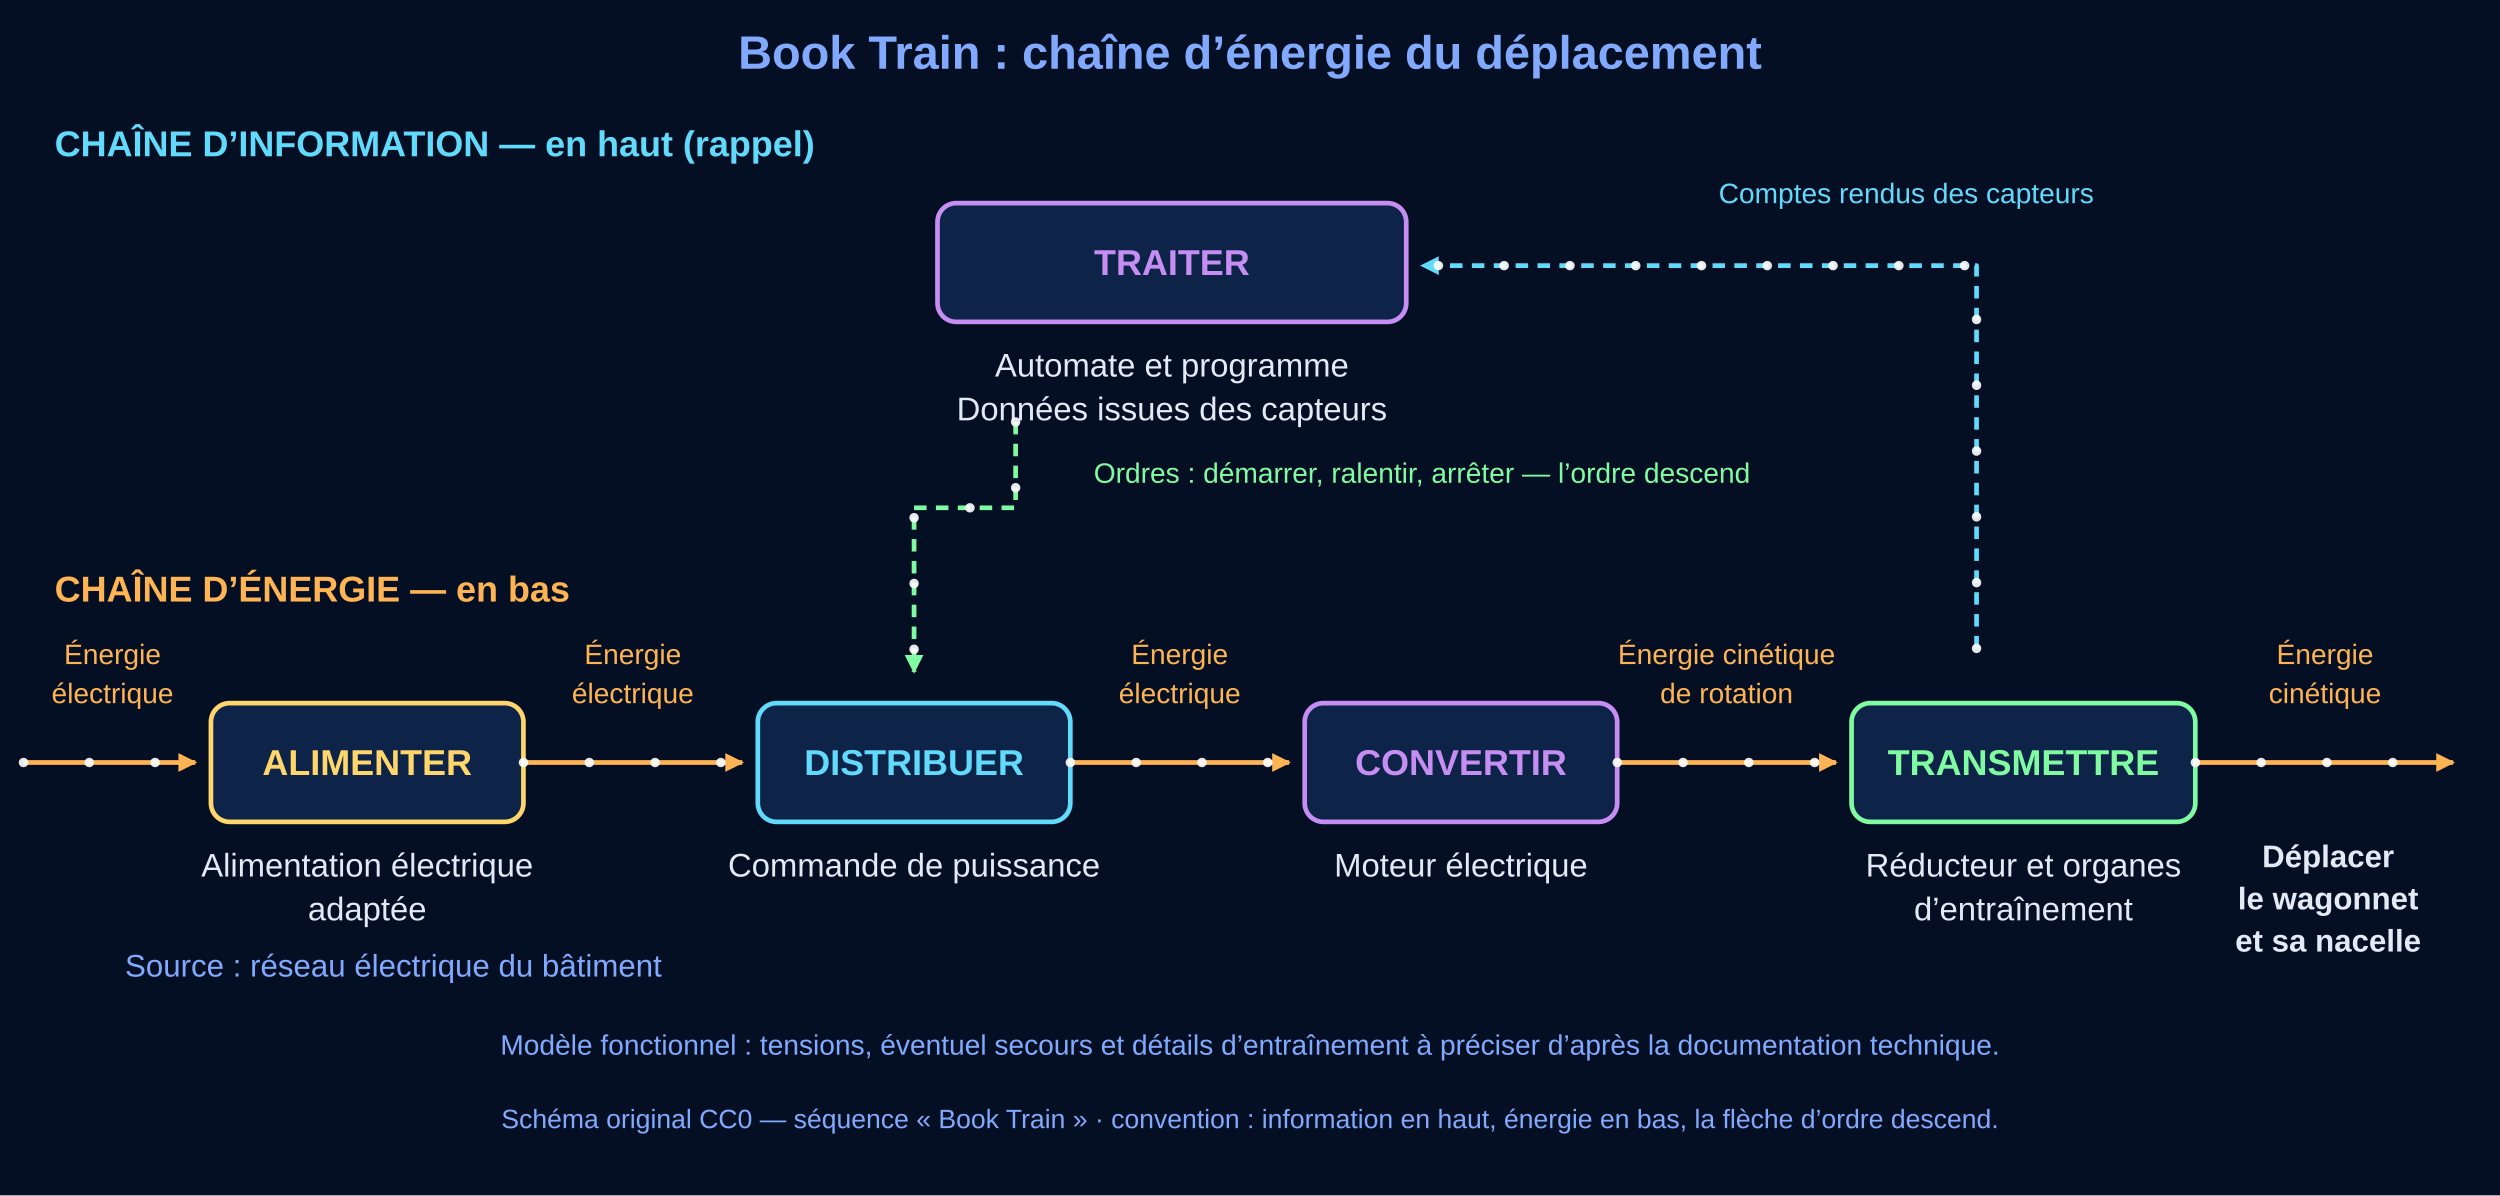
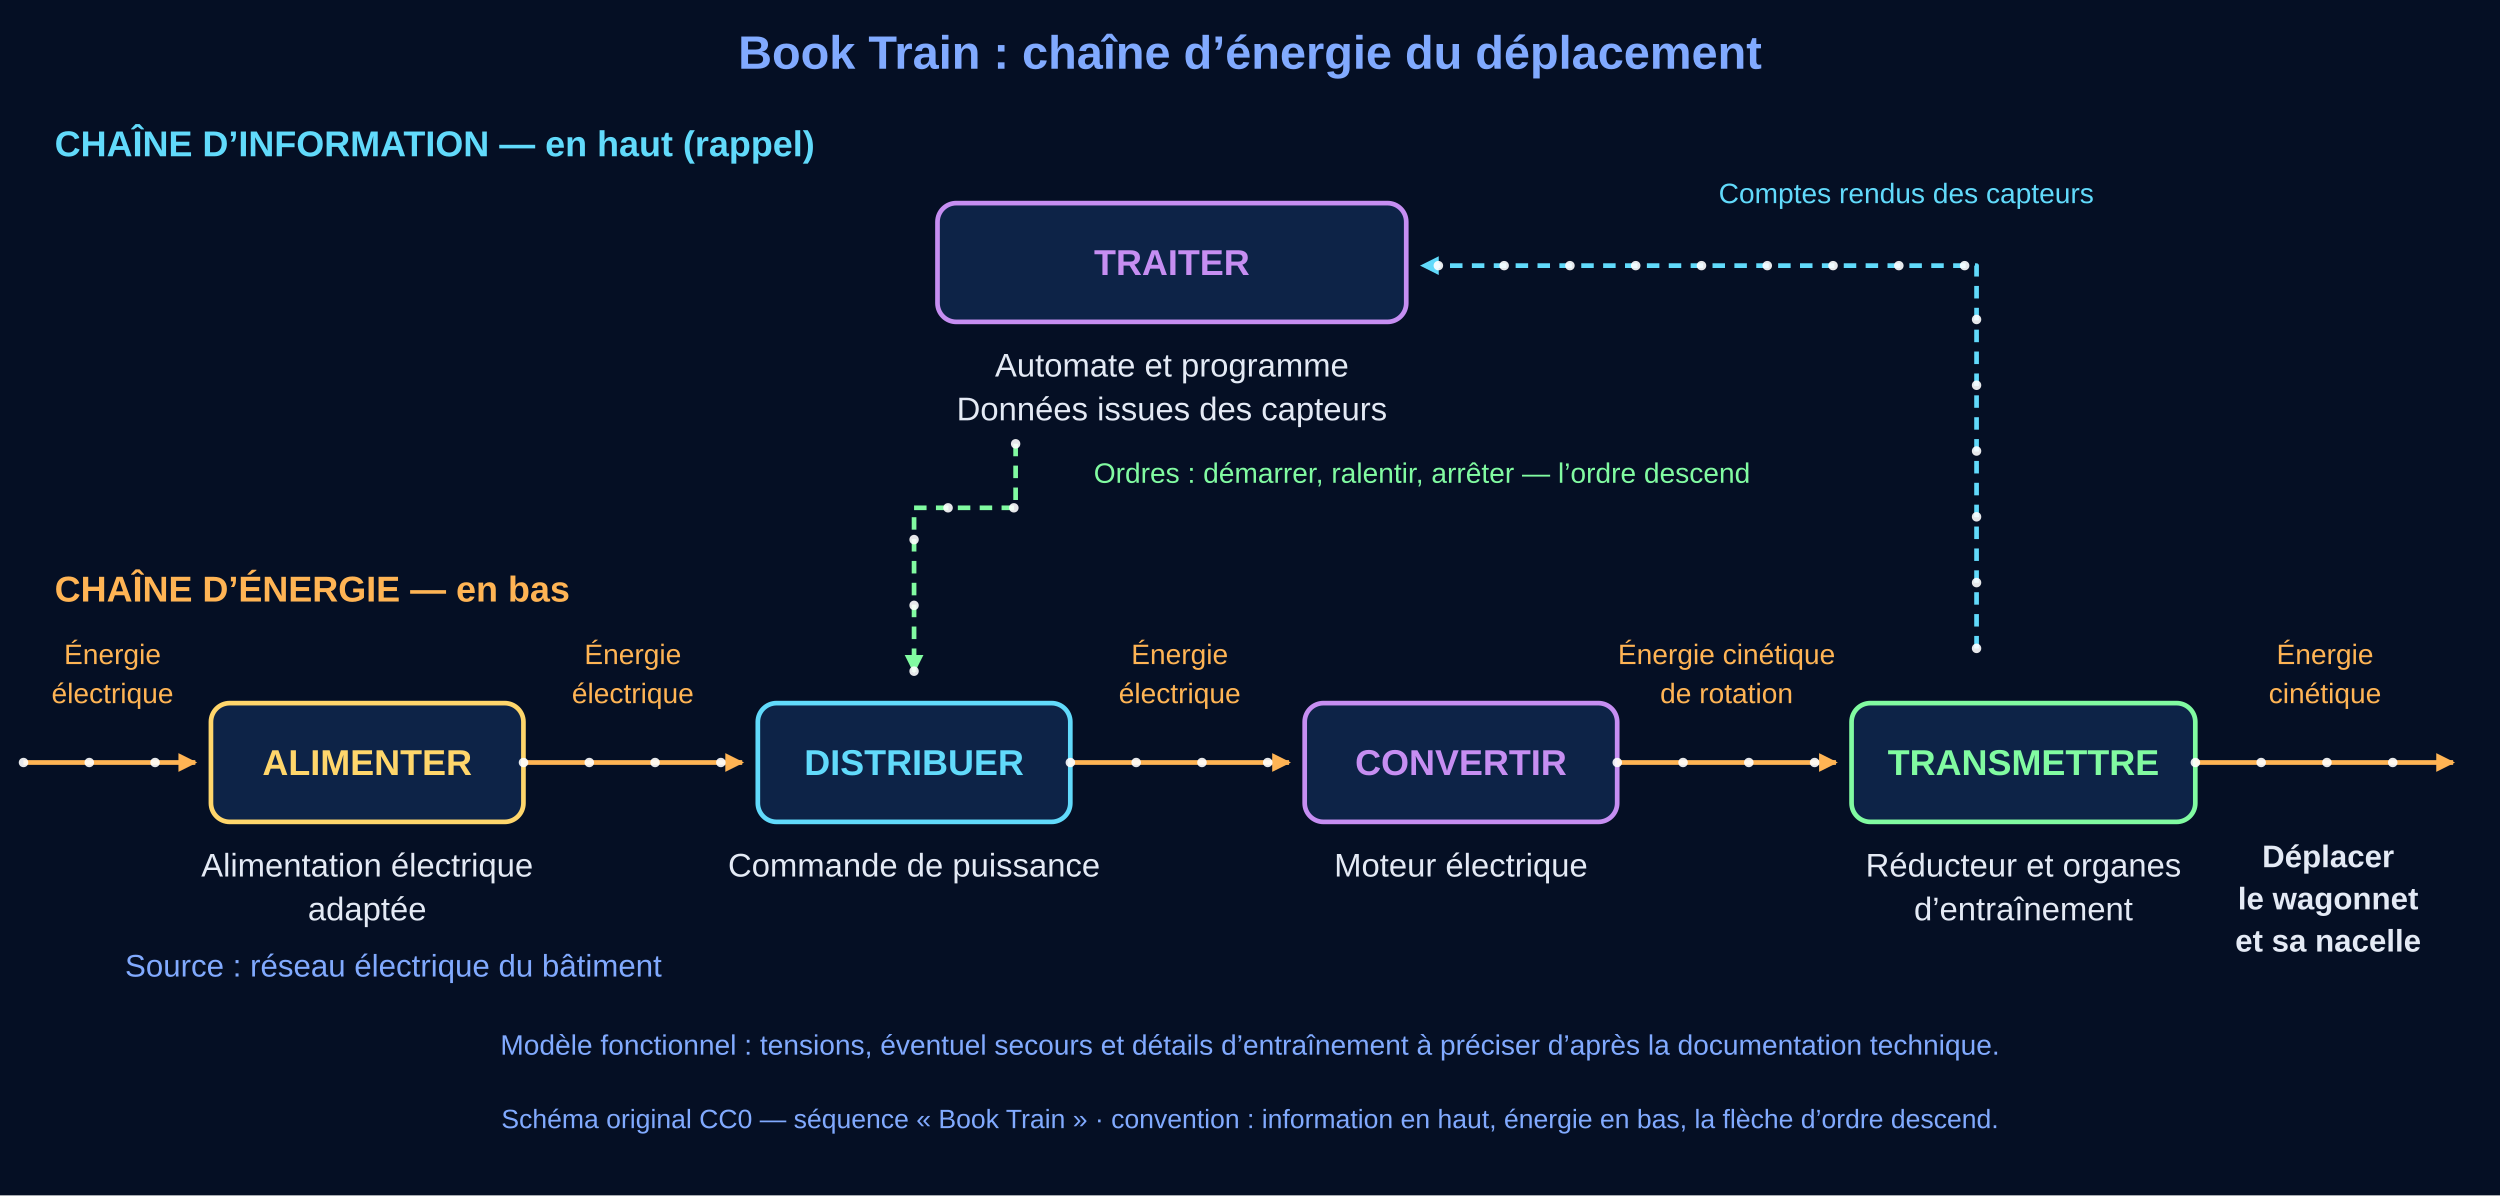
- <svg xmlns="http://www.w3.org/2000/svg" width="1600" height="765" style="width:100%;height:auto" viewBox="0 0 1600 765" role="img" aria-labelledby="t d" font-family="Segoe UI, Arial, sans-serif" content="&lt;mxfile host=&quot;app.diagrams.net&quot; type=&quot;device&quot;&gt;&lt;diagram id=&quot;chaine&quot; name=&quot;Book Train : chaîne d’énergie du déplacement&quot;&gt;&lt;mxGraphModel page=&quot;1&quot; pageWidth=&quot;1600&quot; pageHeight=&quot;765&quot; background=&quot;#050f24&quot; adaptiveColors=&quot;auto&quot;&gt;&lt;root&gt;&lt;mxCell id=&quot;0&quot; /&gt;&lt;mxCell id=&quot;1&quot; parent=&quot;0&quot; /&gt;&lt;mxCell id=&quot;2&quot; value=&quot;Book Train : chaîne d’énergie du déplacement&quot; style=&quot;text;html=0;whiteSpace=wrap;align=center;verticalAlign=middle;fontFamily=Arial;fontColor=#81aaff;fontSize=30;fontStyle=1;&quot; vertex=&quot;1&quot; parent=&quot;1&quot;&gt;&lt;mxGeometry x=&quot;411.2&quot; y=&quot;14&quot; width=&quot;777.6&quot; height=&quot;37&quot; as=&quot;geometry&quot; /&gt;&lt;/mxCell&gt;&lt;mxCell id=&quot;3&quot; value=&quot;CHAÎNE D’INFORMATION — en haut (rappel)&quot; style=&quot;text;html=0;whiteSpace=wrap;align=left;verticalAlign=middle;fontFamily=Arial;fontColor=#61dafb;fontSize=23;fontStyle=1;&quot; vertex=&quot;1&quot; parent=&quot;1&quot;&gt;&lt;mxGeometry x=&quot;35&quot; y=&quot;77&quot; width=&quot;532.26&quot; height=&quot;30&quot; as=&quot;geometry&quot; /&gt;&lt;/mxCell&gt;&lt;mxCell id=&quot;5&quot; value=&quot;TRAITER&quot; style=&quot;rounded=1;arcSize=16;html=0;whiteSpace=wrap;fillColor=#0d2347;strokeColor=#c68ef2;strokeWidth=3;fontColor=#c68ef2;fontSize=23;fontStyle=1;fontFamily=Arial;&quot; vertex=&quot;1&quot; parent=&quot;1&quot;&gt;&lt;mxGeometry x=&quot;600&quot; y=&quot;130&quot; width=&quot;300&quot; height=&quot;76&quot; as=&quot;geometry&quot; /&gt;&lt;/mxCell&gt;&lt;mxCell id=&quot;6&quot; value=&quot;Automate et programme&amp;#10;Données issues des capteurs&quot; style=&quot;text;html=0;whiteSpace=wrap;align=center;verticalAlign=middle;fontFamily=Arial;fontColor=#e4eaf5;fontSize=21;fontStyle=0;&quot; vertex=&quot;1&quot; parent=&quot;1&quot;&gt;&lt;mxGeometry x=&quot;579.57&quot; y=&quot;220&quot; width=&quot;340.86&quot; height=&quot;56&quot; as=&quot;geometry&quot; /&gt;&lt;/mxCell&gt;&lt;mxCell id=&quot;7&quot; style=&quot;edgeStyle=none;html=0;strokeColor=#81fba1;strokeWidth=3;endArrow=block;endFill=1;startArrow=none;dashed=1;flowAnimation=1;&quot; edge=&quot;1&quot; parent=&quot;1&quot;&gt;&lt;mxGeometry relative=&quot;1&quot; as=&quot;geometry&quot;&gt;&lt;mxPoint x=&quot;650&quot; y=&quot;270&quot; as=&quot;sourcePoint&quot; /&gt;&lt;mxPoint x=&quot;585&quot; y=&quot;430&quot; as=&quot;targetPoint&quot; /&gt;&lt;Array as=&quot;points&quot;&gt;&lt;mxPoint x=&quot;650&quot; y=&quot;325&quot; /&gt;&lt;mxPoint x=&quot;585&quot; y=&quot;325&quot; /&gt;&lt;/Array&gt;&lt;/mxGeometry&gt;&lt;/mxCell&gt;&lt;mxCell id=&quot;8&quot; value=&quot;Ordres : démarrer, ralentir, arrêter — l’ordre descend&quot; style=&quot;text;html=0;whiteSpace=wrap;align=left;verticalAlign=middle;fontFamily=Arial;fontColor=#81fba1;fontSize=18;fontStyle=0;&quot; vertex=&quot;1&quot; parent=&quot;1&quot;&gt;&lt;mxGeometry x=&quot;700&quot; y=&quot;291&quot; width=&quot;575.76&quot; height=&quot;25&quot; as=&quot;geometry&quot; /&gt;&lt;/mxCell&gt;&lt;mxCell id=&quot;9&quot; style=&quot;edgeStyle=none;html=0;strokeColor=#61dafb;strokeWidth=3;endArrow=block;endFill=1;startArrow=none;dashed=1;flowAnimation=1;&quot; edge=&quot;1&quot; parent=&quot;1&quot;&gt;&lt;mxGeometry relative=&quot;1&quot; as=&quot;geometry&quot;&gt;&lt;mxPoint x=&quot;1265&quot; y=&quot;415&quot; as=&quot;sourcePoint&quot; /&gt;&lt;mxPoint x=&quot;910&quot; y=&quot;170&quot; as=&quot;targetPoint&quot; /&gt;&lt;Array as=&quot;points&quot;&gt;&lt;mxPoint x=&quot;1265&quot; y=&quot;170&quot; /&gt;&lt;/Array&gt;&lt;/mxGeometry&gt;&lt;/mxCell&gt;&lt;mxCell id=&quot;10&quot; value=&quot;Comptes rendus des capteurs&quot; style=&quot;text;html=0;whiteSpace=wrap;align=center;verticalAlign=middle;fontFamily=Arial;fontColor=#61dafb;fontSize=18;fontStyle=0;&quot; vertex=&quot;1&quot; parent=&quot;1&quot;&gt;&lt;mxGeometry x=&quot;1073.06&quot; y=&quot;112&quot; width=&quot;293.88&quot; height=&quot;25&quot; as=&quot;geometry&quot; /&gt;&lt;/mxCell&gt;&lt;mxCell id=&quot;11&quot; value=&quot;CHAÎNE D’ÉNERGIE — en bas&quot; style=&quot;text;html=0;whiteSpace=wrap;align=left;verticalAlign=middle;fontFamily=Arial;fontColor=#ffb454;fontSize=23;fontStyle=1;&quot; vertex=&quot;1&quot; parent=&quot;1&quot;&gt;&lt;mxGeometry x=&quot;35&quot; y=&quot;362&quot; width=&quot;345.5&quot; height=&quot;30&quot; as=&quot;geometry&quot; /&gt;&lt;/mxCell&gt;&lt;mxCell id=&quot;13&quot; value=&quot;ALIMENTER&quot; style=&quot;rounded=1;arcSize=16;html=0;whiteSpace=wrap;fillColor=#0d2347;strokeColor=#ffd66b;strokeWidth=3;fontColor=#ffd66b;fontSize=23;fontStyle=1;fontFamily=Arial;&quot; vertex=&quot;1&quot; parent=&quot;1&quot;&gt;&lt;mxGeometry x=&quot;135&quot; y=&quot;450&quot; width=&quot;200&quot; height=&quot;76&quot; as=&quot;geometry&quot; /&gt;&lt;/mxCell&gt;&lt;mxCell id=&quot;14&quot; value=&quot;Alimentation électrique&amp;#10;adaptée&quot; style=&quot;text;html=0;whiteSpace=wrap;align=center;verticalAlign=middle;fontFamily=Arial;fontColor=#e4eaf5;fontSize=21;fontStyle=0;&quot; vertex=&quot;1&quot; parent=&quot;1&quot;&gt;&lt;mxGeometry x=&quot;88.93&quot; y=&quot;540&quot; width=&quot;292.14&quot; height=&quot;56&quot; as=&quot;geometry&quot; /&gt;&lt;/mxCell&gt;&lt;mxCell id=&quot;16&quot; value=&quot;DISTRIBUER&quot; style=&quot;rounded=1;arcSize=16;html=0;whiteSpace=wrap;fillColor=#0d2347;strokeColor=#61dafb;strokeWidth=3;fontColor=#61dafb;fontSize=23;fontStyle=1;fontFamily=Arial;&quot; vertex=&quot;1&quot; parent=&quot;1&quot;&gt;&lt;mxGeometry x=&quot;485&quot; y=&quot;450&quot; width=&quot;200&quot; height=&quot;76&quot; as=&quot;geometry&quot; /&gt;&lt;/mxCell&gt;&lt;mxCell id=&quot;17&quot; value=&quot;Commande de puissance&quot; style=&quot;text;html=0;whiteSpace=wrap;align=center;verticalAlign=middle;fontFamily=Arial;fontColor=#e4eaf5;fontSize=21;fontStyle=0;&quot; vertex=&quot;1&quot; parent=&quot;1&quot;&gt;&lt;mxGeometry x=&quot;451.11&quot; y=&quot;540&quot; width=&quot;267.78&quot; height=&quot;28&quot; as=&quot;geometry&quot; /&gt;&lt;/mxCell&gt;&lt;mxCell id=&quot;19&quot; value=&quot;CONVERTIR&quot; style=&quot;rounded=1;arcSize=16;html=0;whiteSpace=wrap;fillColor=#0d2347;strokeColor=#c68ef2;strokeWidth=3;fontColor=#c68ef2;fontSize=23;fontStyle=1;fontFamily=Arial;&quot; vertex=&quot;1&quot; parent=&quot;1&quot;&gt;&lt;mxGeometry x=&quot;835&quot; y=&quot;450&quot; width=&quot;200&quot; height=&quot;76&quot; as=&quot;geometry&quot; /&gt;&lt;/mxCell&gt;&lt;mxCell id=&quot;20&quot; value=&quot;Moteur électrique&quot; style=&quot;text;html=0;whiteSpace=wrap;align=center;verticalAlign=middle;fontFamily=Arial;fontColor=#e4eaf5;fontSize=21;fontStyle=0;&quot; vertex=&quot;1&quot; parent=&quot;1&quot;&gt;&lt;mxGeometry x=&quot;825.47&quot; y=&quot;540&quot; width=&quot;219.06&quot; height=&quot;28&quot; as=&quot;geometry&quot; /&gt;&lt;/mxCell&gt;&lt;mxCell id=&quot;22&quot; value=&quot;TRANSMETTRE&quot; style=&quot;rounded=1;arcSize=16;html=0;whiteSpace=wrap;fillColor=#0d2347;strokeColor=#81fba1;strokeWidth=3;fontColor=#81fba1;fontSize=23;fontStyle=1;fontFamily=Arial;&quot; vertex=&quot;1&quot; parent=&quot;1&quot;&gt;&lt;mxGeometry x=&quot;1185&quot; y=&quot;450&quot; width=&quot;220&quot; height=&quot;76&quot; as=&quot;geometry&quot; /&gt;&lt;/mxCell&gt;&lt;mxCell id=&quot;23&quot; value=&quot;Réducteur et organes&amp;#10;d’entraînement&quot; style=&quot;text;html=0;whiteSpace=wrap;align=center;verticalAlign=middle;fontFamily=Arial;fontColor=#e4eaf5;fontSize=21;fontStyle=0;&quot; vertex=&quot;1&quot; parent=&quot;1&quot;&gt;&lt;mxGeometry x=&quot;1167.2&quot; y=&quot;540&quot; width=&quot;255.6&quot; height=&quot;56&quot; as=&quot;geometry&quot; /&gt;&lt;/mxCell&gt;&lt;mxCell id=&quot;24&quot; value=&quot;Source : réseau électrique du bâtiment&quot; style=&quot;text;html=0;whiteSpace=wrap;align=left;verticalAlign=middle;fontFamily=Arial;fontColor=#81aaff;fontSize=20;fontStyle=0;&quot; vertex=&quot;1&quot; parent=&quot;1&quot;&gt;&lt;mxGeometry x=&quot;80&quot; y=&quot;605&quot; width=&quot;452.8&quot; height=&quot;27&quot; as=&quot;geometry&quot; /&gt;&lt;/mxCell&gt;&lt;mxCell id=&quot;25&quot; style=&quot;edgeStyle=none;html=0;strokeColor=#ffb454;strokeWidth=3;endArrow=block;endFill=1;startArrow=none;dashed=0;flowAnimation=1;&quot; edge=&quot;1&quot; parent=&quot;1&quot;&gt;&lt;mxGeometry relative=&quot;1&quot; as=&quot;geometry&quot;&gt;&lt;mxPoint x=&quot;15&quot; y=&quot;488&quot; as=&quot;sourcePoint&quot; /&gt;&lt;mxPoint x=&quot;125&quot; y=&quot;488&quot; as=&quot;targetPoint&quot; /&gt;&lt;Array as=&quot;points&quot; /&gt;&lt;/mxGeometry&gt;&lt;/mxCell&gt;&lt;mxCell id=&quot;26&quot; value=&quot;Énergie&amp;#10;électrique&quot; style=&quot;text;html=0;whiteSpace=wrap;align=center;verticalAlign=middle;fontFamily=Arial;fontColor=#ffb454;fontSize=18;fontStyle=0;&quot; vertex=&quot;1&quot; parent=&quot;1&quot;&gt;&lt;mxGeometry x=&quot;13.8&quot; y=&quot;407&quot; width=&quot;116.4&quot; height=&quot;50&quot; as=&quot;geometry&quot; /&gt;&lt;/mxCell&gt;&lt;mxCell id=&quot;27&quot; style=&quot;edgeStyle=none;html=0;strokeColor=#ffb454;strokeWidth=3;endArrow=block;endFill=1;startArrow=none;dashed=0;flowAnimation=1;&quot; edge=&quot;1&quot; parent=&quot;1&quot;&gt;&lt;mxGeometry relative=&quot;1&quot; as=&quot;geometry&quot;&gt;&lt;mxPoint x=&quot;335&quot; y=&quot;488&quot; as=&quot;sourcePoint&quot; /&gt;&lt;mxPoint x=&quot;475&quot; y=&quot;488&quot; as=&quot;targetPoint&quot; /&gt;&lt;Array as=&quot;points&quot; /&gt;&lt;/mxGeometry&gt;&lt;/mxCell&gt;&lt;mxCell id=&quot;28&quot; value=&quot;Énergie&amp;#10;électrique&quot; style=&quot;text;html=0;whiteSpace=wrap;align=center;verticalAlign=middle;fontFamily=Arial;fontColor=#ffb454;fontSize=18;fontStyle=0;&quot; vertex=&quot;1&quot; parent=&quot;1&quot;&gt;&lt;mxGeometry x=&quot;346.8&quot; y=&quot;407&quot; width=&quot;116.4&quot; height=&quot;50&quot; as=&quot;geometry&quot; /&gt;&lt;/mxCell&gt;&lt;mxCell id=&quot;29&quot; style=&quot;edgeStyle=none;html=0;strokeColor=#ffb454;strokeWidth=3;endArrow=block;endFill=1;startArrow=none;dashed=0;flowAnimation=1;&quot; edge=&quot;1&quot; parent=&quot;1&quot;&gt;&lt;mxGeometry relative=&quot;1&quot; as=&quot;geometry&quot;&gt;&lt;mxPoint x=&quot;685&quot; y=&quot;488&quot; as=&quot;sourcePoint&quot; /&gt;&lt;mxPoint x=&quot;825&quot; y=&quot;488&quot; as=&quot;targetPoint&quot; /&gt;&lt;Array as=&quot;points&quot; /&gt;&lt;/mxGeometry&gt;&lt;/mxCell&gt;&lt;mxCell id=&quot;30&quot; value=&quot;Énergie&amp;#10;électrique&quot; style=&quot;text;html=0;whiteSpace=wrap;align=center;verticalAlign=middle;fontFamily=Arial;fontColor=#ffb454;fontSize=18;fontStyle=0;&quot; vertex=&quot;1&quot; parent=&quot;1&quot;&gt;&lt;mxGeometry x=&quot;696.8&quot; y=&quot;407&quot; width=&quot;116.4&quot; height=&quot;50&quot; as=&quot;geometry&quot; /&gt;&lt;/mxCell&gt;&lt;mxCell id=&quot;31&quot; style=&quot;edgeStyle=none;html=0;strokeColor=#ffb454;strokeWidth=3;endArrow=block;endFill=1;startArrow=none;dashed=0;flowAnimation=1;&quot; edge=&quot;1&quot; parent=&quot;1&quot;&gt;&lt;mxGeometry relative=&quot;1&quot; as=&quot;geometry&quot;&gt;&lt;mxPoint x=&quot;1035&quot; y=&quot;488&quot; as=&quot;sourcePoint&quot; /&gt;&lt;mxPoint x=&quot;1175&quot; y=&quot;488&quot; as=&quot;targetPoint&quot; /&gt;&lt;Array as=&quot;points&quot; /&gt;&lt;/mxGeometry&gt;&lt;/mxCell&gt;&lt;mxCell id=&quot;32&quot; value=&quot;Énergie cinétique&amp;#10;de rotation&quot; style=&quot;text;html=0;whiteSpace=wrap;align=center;verticalAlign=middle;fontFamily=Arial;fontColor=#ffb454;fontSize=18;fontStyle=0;&quot; vertex=&quot;1&quot; parent=&quot;1&quot;&gt;&lt;mxGeometry x=&quot;1010.26&quot; y=&quot;407&quot; width=&quot;189.48&quot; height=&quot;50&quot; as=&quot;geometry&quot; /&gt;&lt;/mxCell&gt;&lt;mxCell id=&quot;33&quot; style=&quot;edgeStyle=none;html=0;strokeColor=#ffb454;strokeWidth=3;endArrow=block;endFill=1;startArrow=none;dashed=0;flowAnimation=1;&quot; edge=&quot;1&quot; parent=&quot;1&quot;&gt;&lt;mxGeometry relative=&quot;1&quot; as=&quot;geometry&quot;&gt;&lt;mxPoint x=&quot;1405&quot; y=&quot;488&quot; as=&quot;sourcePoint&quot; /&gt;&lt;mxPoint x=&quot;1570&quot; y=&quot;488&quot; as=&quot;targetPoint&quot; /&gt;&lt;Array as=&quot;points&quot; /&gt;&lt;/mxGeometry&gt;&lt;/mxCell&gt;&lt;mxCell id=&quot;34&quot; value=&quot;Énergie&amp;#10;cinétique&quot; style=&quot;text;html=0;whiteSpace=wrap;align=center;verticalAlign=middle;fontFamily=Arial;fontColor=#ffb454;fontSize=18;fontStyle=0;&quot; vertex=&quot;1&quot; parent=&quot;1&quot;&gt;&lt;mxGeometry x=&quot;1435.02&quot; y=&quot;407&quot; width=&quot;105.96&quot; height=&quot;50&quot; as=&quot;geometry&quot; /&gt;&lt;/mxCell&gt;&lt;mxCell id=&quot;35&quot; value=&quot;Déplacer&amp;#10;le wagonnet&amp;#10;et sa nacelle&quot; style=&quot;text;html=0;whiteSpace=wrap;align=center;verticalAlign=middle;fontFamily=Arial;fontColor=#e4eaf5;fontSize=20;fontStyle=1;&quot; vertex=&quot;1&quot; parent=&quot;1&quot;&gt;&lt;mxGeometry x=&quot;1408.6&quot; y=&quot;535&quot; width=&quot;162.8&quot; height=&quot;81&quot; as=&quot;geometry&quot; /&gt;&lt;/mxCell&gt;&lt;mxCell id=&quot;36&quot; value=&quot;Modèle fonctionnel : tensions, éventuel secours et détails d’entraînement à préciser d’après la documentation technique.&quot; style=&quot;text;html=0;whiteSpace=wrap;align=center;verticalAlign=middle;fontFamily=Arial;fontColor=#81aaff;fontSize=18;fontStyle=0;&quot; vertex=&quot;1&quot; parent=&quot;1&quot;&gt;&lt;mxGeometry x=&quot;167.6&quot; y=&quot;657&quot; width=&quot;1264.8&quot; height=&quot;25&quot; as=&quot;geometry&quot; /&gt;&lt;/mxCell&gt;&lt;mxCell id=&quot;37&quot; value=&quot;Schéma original CC0 — séquence « Book Train » · convention : information en haut, énergie en bas, la flèche d’ordre descend.&quot; style=&quot;text;html=0;whiteSpace=wrap;align=center;verticalAlign=middle;fontFamily=Arial;fontColor=#81aaff;fontSize=17;fontStyle=0;&quot; vertex=&quot;1&quot; parent=&quot;1&quot;&gt;&lt;mxGeometry x=&quot;182.68&quot; y=&quot;705&quot; width=&quot;1234.64&quot; height=&quot;24&quot; as=&quot;geometry&quot; /&gt;&lt;/mxCell&gt;&lt;/root&gt;&lt;/mxGraphModel&gt;&lt;/diagram&gt;&lt;/mxfile&gt;">
+ <svg xmlns="http://www.w3.org/2000/svg" width="1600" height="765" style="width:100%;height:auto" viewBox="0 0 1600 765" role="img" aria-labelledby="t d" font-family="Segoe UI, Arial, sans-serif" content="&lt;mxfile host=&quot;app.diagrams.net&quot; type=&quot;device&quot;&gt;&lt;diagram id=&quot;chaine&quot; name=&quot;Book Train : chaîne d’énergie du déplacement&quot;&gt;&lt;mxGraphModel page=&quot;1&quot; pageWidth=&quot;1600&quot; pageHeight=&quot;765&quot; background=&quot;#050f24&quot; adaptiveColors=&quot;auto&quot;&gt;&lt;root&gt;&lt;mxCell id=&quot;0&quot; /&gt;&lt;mxCell id=&quot;1&quot; parent=&quot;0&quot; /&gt;&lt;mxCell id=&quot;2&quot; value=&quot;Book Train : chaîne d’énergie du déplacement&quot; style=&quot;text;html=0;whiteSpace=wrap;align=center;verticalAlign=middle;fontFamily=Arial;fontColor=#81aaff;fontSize=30;fontStyle=1;&quot; vertex=&quot;1&quot; parent=&quot;1&quot;&gt;&lt;mxGeometry x=&quot;411.2&quot; y=&quot;14&quot; width=&quot;777.6&quot; height=&quot;37&quot; as=&quot;geometry&quot; /&gt;&lt;/mxCell&gt;&lt;mxCell id=&quot;3&quot; value=&quot;CHAÎNE D’INFORMATION — en haut (rappel)&quot; style=&quot;text;html=0;whiteSpace=wrap;align=left;verticalAlign=middle;fontFamily=Arial;fontColor=#61dafb;fontSize=23;fontStyle=1;&quot; vertex=&quot;1&quot; parent=&quot;1&quot;&gt;&lt;mxGeometry x=&quot;35&quot; y=&quot;77&quot; width=&quot;532.26&quot; height=&quot;30&quot; as=&quot;geometry&quot; /&gt;&lt;/mxCell&gt;&lt;mxCell id=&quot;5&quot; value=&quot;TRAITER&quot; style=&quot;rounded=1;arcSize=16;html=0;whiteSpace=wrap;fillColor=#0d2347;strokeColor=#c68ef2;strokeWidth=3;fontColor=#c68ef2;fontSize=23;fontStyle=1;fontFamily=Arial;&quot; vertex=&quot;1&quot; parent=&quot;1&quot;&gt;&lt;mxGeometry x=&quot;600&quot; y=&quot;130&quot; width=&quot;300&quot; height=&quot;76&quot; as=&quot;geometry&quot; /&gt;&lt;/mxCell&gt;&lt;mxCell id=&quot;6&quot; value=&quot;Automate et programme&amp;#10;Données issues des capteurs&quot; style=&quot;text;html=0;whiteSpace=wrap;align=center;verticalAlign=middle;fontFamily=Arial;fontColor=#e4eaf5;fontSize=21;fontStyle=0;&quot; vertex=&quot;1&quot; parent=&quot;1&quot;&gt;&lt;mxGeometry x=&quot;579.57&quot; y=&quot;220&quot; width=&quot;340.86&quot; height=&quot;56&quot; as=&quot;geometry&quot; /&gt;&lt;/mxCell&gt;&lt;mxCell id=&quot;7&quot; style=&quot;edgeStyle=none;html=0;strokeColor=#81fba1;strokeWidth=3;endArrow=block;endFill=1;startArrow=none;dashed=1;flowAnimation=1;&quot; edge=&quot;1&quot; parent=&quot;1&quot;&gt;&lt;mxGeometry relative=&quot;1&quot; as=&quot;geometry&quot;&gt;&lt;mxPoint x=&quot;650&quot; y=&quot;284&quot; as=&quot;sourcePoint&quot; /&gt;&lt;mxPoint x=&quot;585&quot; y=&quot;430&quot; as=&quot;targetPoint&quot; /&gt;&lt;Array as=&quot;points&quot;&gt;&lt;mxPoint x=&quot;650&quot; y=&quot;325&quot; /&gt;&lt;mxPoint x=&quot;585&quot; y=&quot;325&quot; /&gt;&lt;/Array&gt;&lt;/mxGeometry&gt;&lt;/mxCell&gt;&lt;mxCell id=&quot;8&quot; value=&quot;Ordres : démarrer, ralentir, arrêter — l’ordre descend&quot; style=&quot;text;html=0;whiteSpace=wrap;align=left;verticalAlign=middle;fontFamily=Arial;fontColor=#81fba1;fontSize=18;fontStyle=0;&quot; vertex=&quot;1&quot; parent=&quot;1&quot;&gt;&lt;mxGeometry x=&quot;700&quot; y=&quot;291&quot; width=&quot;575.76&quot; height=&quot;25&quot; as=&quot;geometry&quot; /&gt;&lt;/mxCell&gt;&lt;mxCell id=&quot;9&quot; style=&quot;edgeStyle=none;html=0;strokeColor=#61dafb;strokeWidth=3;endArrow=block;endFill=1;startArrow=none;dashed=1;flowAnimation=1;&quot; edge=&quot;1&quot; parent=&quot;1&quot;&gt;&lt;mxGeometry relative=&quot;1&quot; as=&quot;geometry&quot;&gt;&lt;mxPoint x=&quot;1265&quot; y=&quot;415&quot; as=&quot;sourcePoint&quot; /&gt;&lt;mxPoint x=&quot;910&quot; y=&quot;170&quot; as=&quot;targetPoint&quot; /&gt;&lt;Array as=&quot;points&quot;&gt;&lt;mxPoint x=&quot;1265&quot; y=&quot;170&quot; /&gt;&lt;/Array&gt;&lt;/mxGeometry&gt;&lt;/mxCell&gt;&lt;mxCell id=&quot;10&quot; value=&quot;Comptes rendus des capteurs&quot; style=&quot;text;html=0;whiteSpace=wrap;align=center;verticalAlign=middle;fontFamily=Arial;fontColor=#61dafb;fontSize=18;fontStyle=0;&quot; vertex=&quot;1&quot; parent=&quot;1&quot;&gt;&lt;mxGeometry x=&quot;1073.06&quot; y=&quot;112&quot; width=&quot;293.88&quot; height=&quot;25&quot; as=&quot;geometry&quot; /&gt;&lt;/mxCell&gt;&lt;mxCell id=&quot;11&quot; value=&quot;CHAÎNE D’ÉNERGIE — en bas&quot; style=&quot;text;html=0;whiteSpace=wrap;align=left;verticalAlign=middle;fontFamily=Arial;fontColor=#ffb454;fontSize=23;fontStyle=1;&quot; vertex=&quot;1&quot; parent=&quot;1&quot;&gt;&lt;mxGeometry x=&quot;35&quot; y=&quot;362&quot; width=&quot;345.5&quot; height=&quot;30&quot; as=&quot;geometry&quot; /&gt;&lt;/mxCell&gt;&lt;mxCell id=&quot;13&quot; value=&quot;ALIMENTER&quot; style=&quot;rounded=1;arcSize=16;html=0;whiteSpace=wrap;fillColor=#0d2347;strokeColor=#ffd66b;strokeWidth=3;fontColor=#ffd66b;fontSize=23;fontStyle=1;fontFamily=Arial;&quot; vertex=&quot;1&quot; parent=&quot;1&quot;&gt;&lt;mxGeometry x=&quot;135&quot; y=&quot;450&quot; width=&quot;200&quot; height=&quot;76&quot; as=&quot;geometry&quot; /&gt;&lt;/mxCell&gt;&lt;mxCell id=&quot;14&quot; value=&quot;Alimentation électrique&amp;#10;adaptée&quot; style=&quot;text;html=0;whiteSpace=wrap;align=center;verticalAlign=middle;fontFamily=Arial;fontColor=#e4eaf5;fontSize=21;fontStyle=0;&quot; vertex=&quot;1&quot; parent=&quot;1&quot;&gt;&lt;mxGeometry x=&quot;88.93&quot; y=&quot;540&quot; width=&quot;292.14&quot; height=&quot;56&quot; as=&quot;geometry&quot; /&gt;&lt;/mxCell&gt;&lt;mxCell id=&quot;16&quot; value=&quot;DISTRIBUER&quot; style=&quot;rounded=1;arcSize=16;html=0;whiteSpace=wrap;fillColor=#0d2347;strokeColor=#61dafb;strokeWidth=3;fontColor=#61dafb;fontSize=23;fontStyle=1;fontFamily=Arial;&quot; vertex=&quot;1&quot; parent=&quot;1&quot;&gt;&lt;mxGeometry x=&quot;485&quot; y=&quot;450&quot; width=&quot;200&quot; height=&quot;76&quot; as=&quot;geometry&quot; /&gt;&lt;/mxCell&gt;&lt;mxCell id=&quot;17&quot; value=&quot;Commande de puissance&quot; style=&quot;text;html=0;whiteSpace=wrap;align=center;verticalAlign=middle;fontFamily=Arial;fontColor=#e4eaf5;fontSize=21;fontStyle=0;&quot; vertex=&quot;1&quot; parent=&quot;1&quot;&gt;&lt;mxGeometry x=&quot;451.11&quot; y=&quot;540&quot; width=&quot;267.78&quot; height=&quot;28&quot; as=&quot;geometry&quot; /&gt;&lt;/mxCell&gt;&lt;mxCell id=&quot;19&quot; value=&quot;CONVERTIR&quot; style=&quot;rounded=1;arcSize=16;html=0;whiteSpace=wrap;fillColor=#0d2347;strokeColor=#c68ef2;strokeWidth=3;fontColor=#c68ef2;fontSize=23;fontStyle=1;fontFamily=Arial;&quot; vertex=&quot;1&quot; parent=&quot;1&quot;&gt;&lt;mxGeometry x=&quot;835&quot; y=&quot;450&quot; width=&quot;200&quot; height=&quot;76&quot; as=&quot;geometry&quot; /&gt;&lt;/mxCell&gt;&lt;mxCell id=&quot;20&quot; value=&quot;Moteur électrique&quot; style=&quot;text;html=0;whiteSpace=wrap;align=center;verticalAlign=middle;fontFamily=Arial;fontColor=#e4eaf5;fontSize=21;fontStyle=0;&quot; vertex=&quot;1&quot; parent=&quot;1&quot;&gt;&lt;mxGeometry x=&quot;825.47&quot; y=&quot;540&quot; width=&quot;219.06&quot; height=&quot;28&quot; as=&quot;geometry&quot; /&gt;&lt;/mxCell&gt;&lt;mxCell id=&quot;22&quot; value=&quot;TRANSMETTRE&quot; style=&quot;rounded=1;arcSize=16;html=0;whiteSpace=wrap;fillColor=#0d2347;strokeColor=#81fba1;strokeWidth=3;fontColor=#81fba1;fontSize=23;fontStyle=1;fontFamily=Arial;&quot; vertex=&quot;1&quot; parent=&quot;1&quot;&gt;&lt;mxGeometry x=&quot;1185&quot; y=&quot;450&quot; width=&quot;220&quot; height=&quot;76&quot; as=&quot;geometry&quot; /&gt;&lt;/mxCell&gt;&lt;mxCell id=&quot;23&quot; value=&quot;Réducteur et organes&amp;#10;d’entraînement&quot; style=&quot;text;html=0;whiteSpace=wrap;align=center;verticalAlign=middle;fontFamily=Arial;fontColor=#e4eaf5;fontSize=21;fontStyle=0;&quot; vertex=&quot;1&quot; parent=&quot;1&quot;&gt;&lt;mxGeometry x=&quot;1167.2&quot; y=&quot;540&quot; width=&quot;255.6&quot; height=&quot;56&quot; as=&quot;geometry&quot; /&gt;&lt;/mxCell&gt;&lt;mxCell id=&quot;24&quot; value=&quot;Source : réseau électrique du bâtiment&quot; style=&quot;text;html=0;whiteSpace=wrap;align=left;verticalAlign=middle;fontFamily=Arial;fontColor=#81aaff;fontSize=20;fontStyle=0;&quot; vertex=&quot;1&quot; parent=&quot;1&quot;&gt;&lt;mxGeometry x=&quot;80&quot; y=&quot;605&quot; width=&quot;452.8&quot; height=&quot;27&quot; as=&quot;geometry&quot; /&gt;&lt;/mxCell&gt;&lt;mxCell id=&quot;25&quot; style=&quot;edgeStyle=none;html=0;strokeColor=#ffb454;strokeWidth=3;endArrow=block;endFill=1;startArrow=none;dashed=0;flowAnimation=1;&quot; edge=&quot;1&quot; parent=&quot;1&quot;&gt;&lt;mxGeometry relative=&quot;1&quot; as=&quot;geometry&quot;&gt;&lt;mxPoint x=&quot;15&quot; y=&quot;488&quot; as=&quot;sourcePoint&quot; /&gt;&lt;mxPoint x=&quot;125&quot; y=&quot;488&quot; as=&quot;targetPoint&quot; /&gt;&lt;Array as=&quot;points&quot; /&gt;&lt;/mxGeometry&gt;&lt;/mxCell&gt;&lt;mxCell id=&quot;26&quot; value=&quot;Énergie&amp;#10;électrique&quot; style=&quot;text;html=0;whiteSpace=wrap;align=center;verticalAlign=middle;fontFamily=Arial;fontColor=#ffb454;fontSize=18;fontStyle=0;&quot; vertex=&quot;1&quot; parent=&quot;1&quot;&gt;&lt;mxGeometry x=&quot;13.8&quot; y=&quot;407&quot; width=&quot;116.4&quot; height=&quot;50&quot; as=&quot;geometry&quot; /&gt;&lt;/mxCell&gt;&lt;mxCell id=&quot;27&quot; style=&quot;edgeStyle=none;html=0;strokeColor=#ffb454;strokeWidth=3;endArrow=block;endFill=1;startArrow=none;dashed=0;flowAnimation=1;&quot; edge=&quot;1&quot; parent=&quot;1&quot;&gt;&lt;mxGeometry relative=&quot;1&quot; as=&quot;geometry&quot;&gt;&lt;mxPoint x=&quot;335&quot; y=&quot;488&quot; as=&quot;sourcePoint&quot; /&gt;&lt;mxPoint x=&quot;475&quot; y=&quot;488&quot; as=&quot;targetPoint&quot; /&gt;&lt;Array as=&quot;points&quot; /&gt;&lt;/mxGeometry&gt;&lt;/mxCell&gt;&lt;mxCell id=&quot;28&quot; value=&quot;Énergie&amp;#10;électrique&quot; style=&quot;text;html=0;whiteSpace=wrap;align=center;verticalAlign=middle;fontFamily=Arial;fontColor=#ffb454;fontSize=18;fontStyle=0;&quot; vertex=&quot;1&quot; parent=&quot;1&quot;&gt;&lt;mxGeometry x=&quot;346.8&quot; y=&quot;407&quot; width=&quot;116.4&quot; height=&quot;50&quot; as=&quot;geometry&quot; /&gt;&lt;/mxCell&gt;&lt;mxCell id=&quot;29&quot; style=&quot;edgeStyle=none;html=0;strokeColor=#ffb454;strokeWidth=3;endArrow=block;endFill=1;startArrow=none;dashed=0;flowAnimation=1;&quot; edge=&quot;1&quot; parent=&quot;1&quot;&gt;&lt;mxGeometry relative=&quot;1&quot; as=&quot;geometry&quot;&gt;&lt;mxPoint x=&quot;685&quot; y=&quot;488&quot; as=&quot;sourcePoint&quot; /&gt;&lt;mxPoint x=&quot;825&quot; y=&quot;488&quot; as=&quot;targetPoint&quot; /&gt;&lt;Array as=&quot;points&quot; /&gt;&lt;/mxGeometry&gt;&lt;/mxCell&gt;&lt;mxCell id=&quot;30&quot; value=&quot;Énergie&amp;#10;électrique&quot; style=&quot;text;html=0;whiteSpace=wrap;align=center;verticalAlign=middle;fontFamily=Arial;fontColor=#ffb454;fontSize=18;fontStyle=0;&quot; vertex=&quot;1&quot; parent=&quot;1&quot;&gt;&lt;mxGeometry x=&quot;696.8&quot; y=&quot;407&quot; width=&quot;116.4&quot; height=&quot;50&quot; as=&quot;geometry&quot; /&gt;&lt;/mxCell&gt;&lt;mxCell id=&quot;31&quot; style=&quot;edgeStyle=none;html=0;strokeColor=#ffb454;strokeWidth=3;endArrow=block;endFill=1;startArrow=none;dashed=0;flowAnimation=1;&quot; edge=&quot;1&quot; parent=&quot;1&quot;&gt;&lt;mxGeometry relative=&quot;1&quot; as=&quot;geometry&quot;&gt;&lt;mxPoint x=&quot;1035&quot; y=&quot;488&quot; as=&quot;sourcePoint&quot; /&gt;&lt;mxPoint x=&quot;1175&quot; y=&quot;488&quot; as=&quot;targetPoint&quot; /&gt;&lt;Array as=&quot;points&quot; /&gt;&lt;/mxGeometry&gt;&lt;/mxCell&gt;&lt;mxCell id=&quot;32&quot; value=&quot;Énergie cinétique&amp;#10;de rotation&quot; style=&quot;text;html=0;whiteSpace=wrap;align=center;verticalAlign=middle;fontFamily=Arial;fontColor=#ffb454;fontSize=18;fontStyle=0;&quot; vertex=&quot;1&quot; parent=&quot;1&quot;&gt;&lt;mxGeometry x=&quot;1010.26&quot; y=&quot;407&quot; width=&quot;189.48&quot; height=&quot;50&quot; as=&quot;geometry&quot; /&gt;&lt;/mxCell&gt;&lt;mxCell id=&quot;33&quot; style=&quot;edgeStyle=none;html=0;strokeColor=#ffb454;strokeWidth=3;endArrow=block;endFill=1;startArrow=none;dashed=0;flowAnimation=1;&quot; edge=&quot;1&quot; parent=&quot;1&quot;&gt;&lt;mxGeometry relative=&quot;1&quot; as=&quot;geometry&quot;&gt;&lt;mxPoint x=&quot;1405&quot; y=&quot;488&quot; as=&quot;sourcePoint&quot; /&gt;&lt;mxPoint x=&quot;1570&quot; y=&quot;488&quot; as=&quot;targetPoint&quot; /&gt;&lt;Array as=&quot;points&quot; /&gt;&lt;/mxGeometry&gt;&lt;/mxCell&gt;&lt;mxCell id=&quot;34&quot; value=&quot;Énergie&amp;#10;cinétique&quot; style=&quot;text;html=0;whiteSpace=wrap;align=center;verticalAlign=middle;fontFamily=Arial;fontColor=#ffb454;fontSize=18;fontStyle=0;&quot; vertex=&quot;1&quot; parent=&quot;1&quot;&gt;&lt;mxGeometry x=&quot;1435.02&quot; y=&quot;407&quot; width=&quot;105.96&quot; height=&quot;50&quot; as=&quot;geometry&quot; /&gt;&lt;/mxCell&gt;&lt;mxCell id=&quot;35&quot; value=&quot;Déplacer&amp;#10;le wagonnet&amp;#10;et sa nacelle&quot; style=&quot;text;html=0;whiteSpace=wrap;align=center;verticalAlign=middle;fontFamily=Arial;fontColor=#e4eaf5;fontSize=20;fontStyle=1;&quot; vertex=&quot;1&quot; parent=&quot;1&quot;&gt;&lt;mxGeometry x=&quot;1408.6&quot; y=&quot;535&quot; width=&quot;162.8&quot; height=&quot;81&quot; as=&quot;geometry&quot; /&gt;&lt;/mxCell&gt;&lt;mxCell id=&quot;36&quot; value=&quot;Modèle fonctionnel : tensions, éventuel secours et détails d’entraînement à préciser d’après la documentation technique.&quot; style=&quot;text;html=0;whiteSpace=wrap;align=center;verticalAlign=middle;fontFamily=Arial;fontColor=#81aaff;fontSize=18;fontStyle=0;&quot; vertex=&quot;1&quot; parent=&quot;1&quot;&gt;&lt;mxGeometry x=&quot;167.6&quot; y=&quot;657&quot; width=&quot;1264.8&quot; height=&quot;25&quot; as=&quot;geometry&quot; /&gt;&lt;/mxCell&gt;&lt;mxCell id=&quot;37&quot; value=&quot;Schéma original CC0 — séquence « Book Train » · convention : information en haut, énergie en bas, la flèche d’ordre descend.&quot; style=&quot;text;html=0;whiteSpace=wrap;align=center;verticalAlign=middle;fontFamily=Arial;fontColor=#81aaff;fontSize=17;fontStyle=0;&quot; vertex=&quot;1&quot; parent=&quot;1&quot;&gt;&lt;mxGeometry x=&quot;182.68&quot; y=&quot;705&quot; width=&quot;1234.64&quot; height=&quot;24&quot; as=&quot;geometry&quot; /&gt;&lt;/mxCell&gt;&lt;/root&gt;&lt;/mxGraphModel&gt;&lt;/diagram&gt;&lt;/mxfile&gt;">
  <style id="flux-anime">.flux{fill:none;stroke:#ffffff;stroke-opacity:.9;stroke-linecap:round;stroke-dasharray:.1 42;animation:flux-avance 1.6s linear infinite;pointer-events:none}.flux.retour{animation-direction:reverse;animation-delay:-.8s}@keyframes flux-avance{from{stroke-dashoffset:42.1}to{stroke-dashoffset:0}}@media (prefers-reduced-motion:reduce){.flux{display:none}}@media print{.flux{display:none}}</style>
  <defs>
    <marker id="a61dafb" viewBox="0 0 10 10" refX="9" refY="5" markerWidth="12" markerHeight="12" orient="auto-start-reverse" markerUnits="userSpaceOnUse">
      <path d="M0 0L10 5L0 10Z" fill="#61dafb" />
    </marker>
    <marker id="affd66b" viewBox="0 0 10 10" refX="9" refY="5" markerWidth="12" markerHeight="12" orient="auto-start-reverse" markerUnits="userSpaceOnUse">
      <path d="M0 0L10 5L0 10Z" fill="#ffd66b" />
    </marker>
    <marker id="ac68ef2" viewBox="0 0 10 10" refX="9" refY="5" markerWidth="12" markerHeight="12" orient="auto-start-reverse" markerUnits="userSpaceOnUse">
      <path d="M0 0L10 5L0 10Z" fill="#c68ef2" />
    </marker>
    <marker id="a81fba1" viewBox="0 0 10 10" refX="9" refY="5" markerWidth="12" markerHeight="12" orient="auto-start-reverse" markerUnits="userSpaceOnUse">
      <path d="M0 0L10 5L0 10Z" fill="#81fba1" />
    </marker>
    <marker id="affb454" viewBox="0 0 10 10" refX="9" refY="5" markerWidth="12" markerHeight="12" orient="auto-start-reverse" markerUnits="userSpaceOnUse">
      <path d="M0 0L10 5L0 10Z" fill="#ffb454" />
    </marker>
    <marker id="a81aaff" viewBox="0 0 10 10" refX="9" refY="5" markerWidth="12" markerHeight="12" orient="auto-start-reverse" markerUnits="userSpaceOnUse">
      <path d="M0 0L10 5L0 10Z" fill="#81aaff" />
    </marker>
  </defs>
  <style>@media print{.paper{fill:white}rect[fill="#0d2347"]{fill:white}text[fill="#e4eaf5"]{fill:#172a49}}@media print{[fill="#61dafb"]{fill:#006a86}[stroke="#61dafb"]{stroke:#006a86}}@media print{[fill="#ffd66b"]{fill:#805600}[stroke="#ffd66b"]{stroke:#805600}}@media print{[fill="#c68ef2"]{fill:#7836ad}[stroke="#c68ef2"]{stroke:#7836ad}}@media print{[fill="#81fba1"]{fill:#126c2a}[stroke="#81fba1"]{stroke:#126c2a}}@media print{[fill="#ffb454"]{fill:#925000}[stroke="#ffb454"]{stroke:#925000}}@media print{[fill="#81aaff"]{fill:#244e9a}[stroke="#81aaff"]{stroke:#244e9a}}@media print{[fill="#ff8a8a"]{fill:#a01818}[stroke="#ff8a8a"]{stroke:#a01818}}</style>
  <rect class="paper" width="1600" height="765" fill="#050f24" />
  <text x="800.0" y="44" fill="#81aaff" font-size="30" font-weight="700" text-anchor="middle">Book Train : chaîne d’énergie du déplacement</text>
  <text x="35" y="100" fill="#61dafb" font-size="23" font-weight="700" text-anchor="start">CHAÎNE D’INFORMATION — en haut (rappel)</text>
  <g data-role="function">
    <rect x="600" y="130" width="300" height="76" rx="12" fill="#0d2347" stroke="#c68ef2" stroke-width="3" />
    <text x="750.0" y="176" fill="#c68ef2" font-size="23" font-weight="700" text-anchor="middle">TRAITER</text>
  </g>
  <text x="750.0" y="241" fill="#e4eaf5" font-size="21" font-weight="400" text-anchor="middle" data-role="component">Automate et programme</text>
  <text x="750.0" y="269" fill="#e4eaf5" font-size="21" font-weight="400" text-anchor="middle" data-role="component">Données issues des capteurs</text>
-   <path d="M 650 270 L 650 325 L 585 325 L 585 430" fill="none" stroke="#81fba1" stroke-width="3" stroke-linejoin="round" marker-end="url(#a81fba1)" stroke-dasharray="8 6" />
-   <path class="flux" d="M 650 270 L 650 325 L 585 325 L 585 430" stroke-width="6" aria-hidden="true" />
+   <path d="M 650 284 L 650 325 L 585 325 L 585 430" fill="none" stroke="#81fba1" stroke-width="3" stroke-linejoin="round" marker-end="url(#a81fba1)" stroke-dasharray="8 6" />
+   <path class="flux" d="M 650 284 L 650 325 L 585 325 L 585 430" stroke-width="6" aria-hidden="true" />
  <text x="700" y="309" fill="#81fba1" font-size="18" font-weight="400" text-anchor="start" data-role="flow">Ordres : démarrer, ralentir, arrêter — l’ordre descend</text>
  <path d="M 1265 415 L 1265 170 L 910 170" fill="none" stroke="#61dafb" stroke-width="3" stroke-linejoin="round" marker-end="url(#a61dafb)" stroke-dasharray="8 6" />
  <path class="flux" d="M 1265 415 L 1265 170 L 910 170" stroke-width="6" aria-hidden="true" />
  <text x="1220" y="130" fill="#61dafb" font-size="18" font-weight="400" text-anchor="middle" data-role="flow">Comptes rendus des capteurs</text>
  <text x="35" y="385" fill="#ffb454" font-size="23" font-weight="700" text-anchor="start">CHAÎNE D’ÉNERGIE — en bas</text>
  <g data-role="function">
    <rect x="135" y="450" width="200" height="76" rx="12" fill="#0d2347" stroke="#ffd66b" stroke-width="3" />
    <text x="235.0" y="496" fill="#ffd66b" font-size="23" font-weight="700" text-anchor="middle">ALIMENTER</text>
  </g>
  <text x="235.0" y="561" fill="#e4eaf5" font-size="21" font-weight="400" text-anchor="middle" data-role="component">Alimentation électrique</text>
  <text x="235.0" y="589" fill="#e4eaf5" font-size="21" font-weight="400" text-anchor="middle" data-role="component">adaptée</text>
  <g data-role="function">
    <rect x="485" y="450" width="200" height="76" rx="12" fill="#0d2347" stroke="#61dafb" stroke-width="3" />
    <text x="585.0" y="496" fill="#61dafb" font-size="23" font-weight="700" text-anchor="middle">DISTRIBUER</text>
  </g>
  <text x="585.0" y="561" fill="#e4eaf5" font-size="21" font-weight="400" text-anchor="middle" data-role="component">Commande de puissance</text>
  <g data-role="function">
    <rect x="835" y="450" width="200" height="76" rx="12" fill="#0d2347" stroke="#c68ef2" stroke-width="3" />
    <text x="935.0" y="496" fill="#c68ef2" font-size="23" font-weight="700" text-anchor="middle">CONVERTIR</text>
  </g>
  <text x="935.0" y="561" fill="#e4eaf5" font-size="21" font-weight="400" text-anchor="middle" data-role="component">Moteur électrique</text>
  <g data-role="function">
    <rect x="1185" y="450" width="220" height="76" rx="12" fill="#0d2347" stroke="#81fba1" stroke-width="3" />
    <text x="1295.0" y="496" fill="#81fba1" font-size="23" font-weight="700" text-anchor="middle">TRANSMETTRE</text>
  </g>
  <text x="1295.0" y="561" fill="#e4eaf5" font-size="21" font-weight="400" text-anchor="middle" data-role="component">Réducteur et organes</text>
  <text x="1295.0" y="589" fill="#e4eaf5" font-size="21" font-weight="400" text-anchor="middle" data-role="component">d’entraînement</text>
  <text x="80" y="625" fill="#81aaff" font-size="20" font-weight="400" text-anchor="start">Source : réseau électrique du bâtiment</text>
  <path d="M 15 488 L 125 488" fill="none" stroke="#ffb454" stroke-width="3" stroke-linejoin="round" marker-end="url(#affb454)" />
  <path class="flux" d="M 15 488 L 125 488" stroke-width="6" aria-hidden="true" />
  <text x="72" y="425" fill="#ffb454" font-size="18" font-weight="400" text-anchor="middle" data-role="flow">Énergie</text>
  <text x="72" y="450" fill="#ffb454" font-size="18" font-weight="400" text-anchor="middle" data-role="flow">électrique</text>
  <path d="M 335 488 L 475 488" fill="none" stroke="#ffb454" stroke-width="3" stroke-linejoin="round" marker-end="url(#affb454)" />
  <path class="flux" d="M 335 488 L 475 488" stroke-width="6" aria-hidden="true" />
  <text x="405" y="425" fill="#ffb454" font-size="18" font-weight="400" text-anchor="middle" data-role="flow">Énergie</text>
  <text x="405" y="450" fill="#ffb454" font-size="18" font-weight="400" text-anchor="middle" data-role="flow">électrique</text>
  <path d="M 685 488 L 825 488" fill="none" stroke="#ffb454" stroke-width="3" stroke-linejoin="round" marker-end="url(#affb454)" />
  <path class="flux" d="M 685 488 L 825 488" stroke-width="6" aria-hidden="true" />
  <text x="755" y="425" fill="#ffb454" font-size="18" font-weight="400" text-anchor="middle" data-role="flow">Énergie</text>
  <text x="755" y="450" fill="#ffb454" font-size="18" font-weight="400" text-anchor="middle" data-role="flow">électrique</text>
  <path d="M 1035 488 L 1175 488" fill="none" stroke="#ffb454" stroke-width="3" stroke-linejoin="round" marker-end="url(#affb454)" />
  <path class="flux" d="M 1035 488 L 1175 488" stroke-width="6" aria-hidden="true" />
  <text x="1105" y="425" fill="#ffb454" font-size="18" font-weight="400" text-anchor="middle" data-role="flow">Énergie cinétique</text>
  <text x="1105" y="450" fill="#ffb454" font-size="18" font-weight="400" text-anchor="middle" data-role="flow">de rotation</text>
  <path d="M 1405 488 L 1570 488" fill="none" stroke="#ffb454" stroke-width="3" stroke-linejoin="round" marker-end="url(#affb454)" />
  <path class="flux" d="M 1405 488 L 1570 488" stroke-width="6" aria-hidden="true" />
  <text x="1488" y="425" fill="#ffb454" font-size="18" font-weight="400" text-anchor="middle" data-role="flow">Énergie</text>
  <text x="1488" y="450" fill="#ffb454" font-size="18" font-weight="400" text-anchor="middle" data-role="flow">cinétique</text>
  <text x="1490" y="555" fill="#e4eaf5" font-size="20" font-weight="700" text-anchor="middle">Déplacer</text>
  <text x="1490" y="582" fill="#e4eaf5" font-size="20" font-weight="700" text-anchor="middle">le wagonnet</text>
  <text x="1490" y="609" fill="#e4eaf5" font-size="20" font-weight="700" text-anchor="middle">et sa nacelle</text>
  <text x="800" y="675" fill="#81aaff" font-size="18" font-weight="400" text-anchor="middle">Modèle fonctionnel : tensions, éventuel secours et détails d’entraînement à préciser d’après la documentation technique.</text>
  <text x="800" y="722" fill="#81aaff" font-size="17" font-weight="400" text-anchor="middle">Schéma original CC0 — séquence « Book Train » · convention : information en haut, énergie en bas, la flèche d’ordre descend.</text>
</svg>
